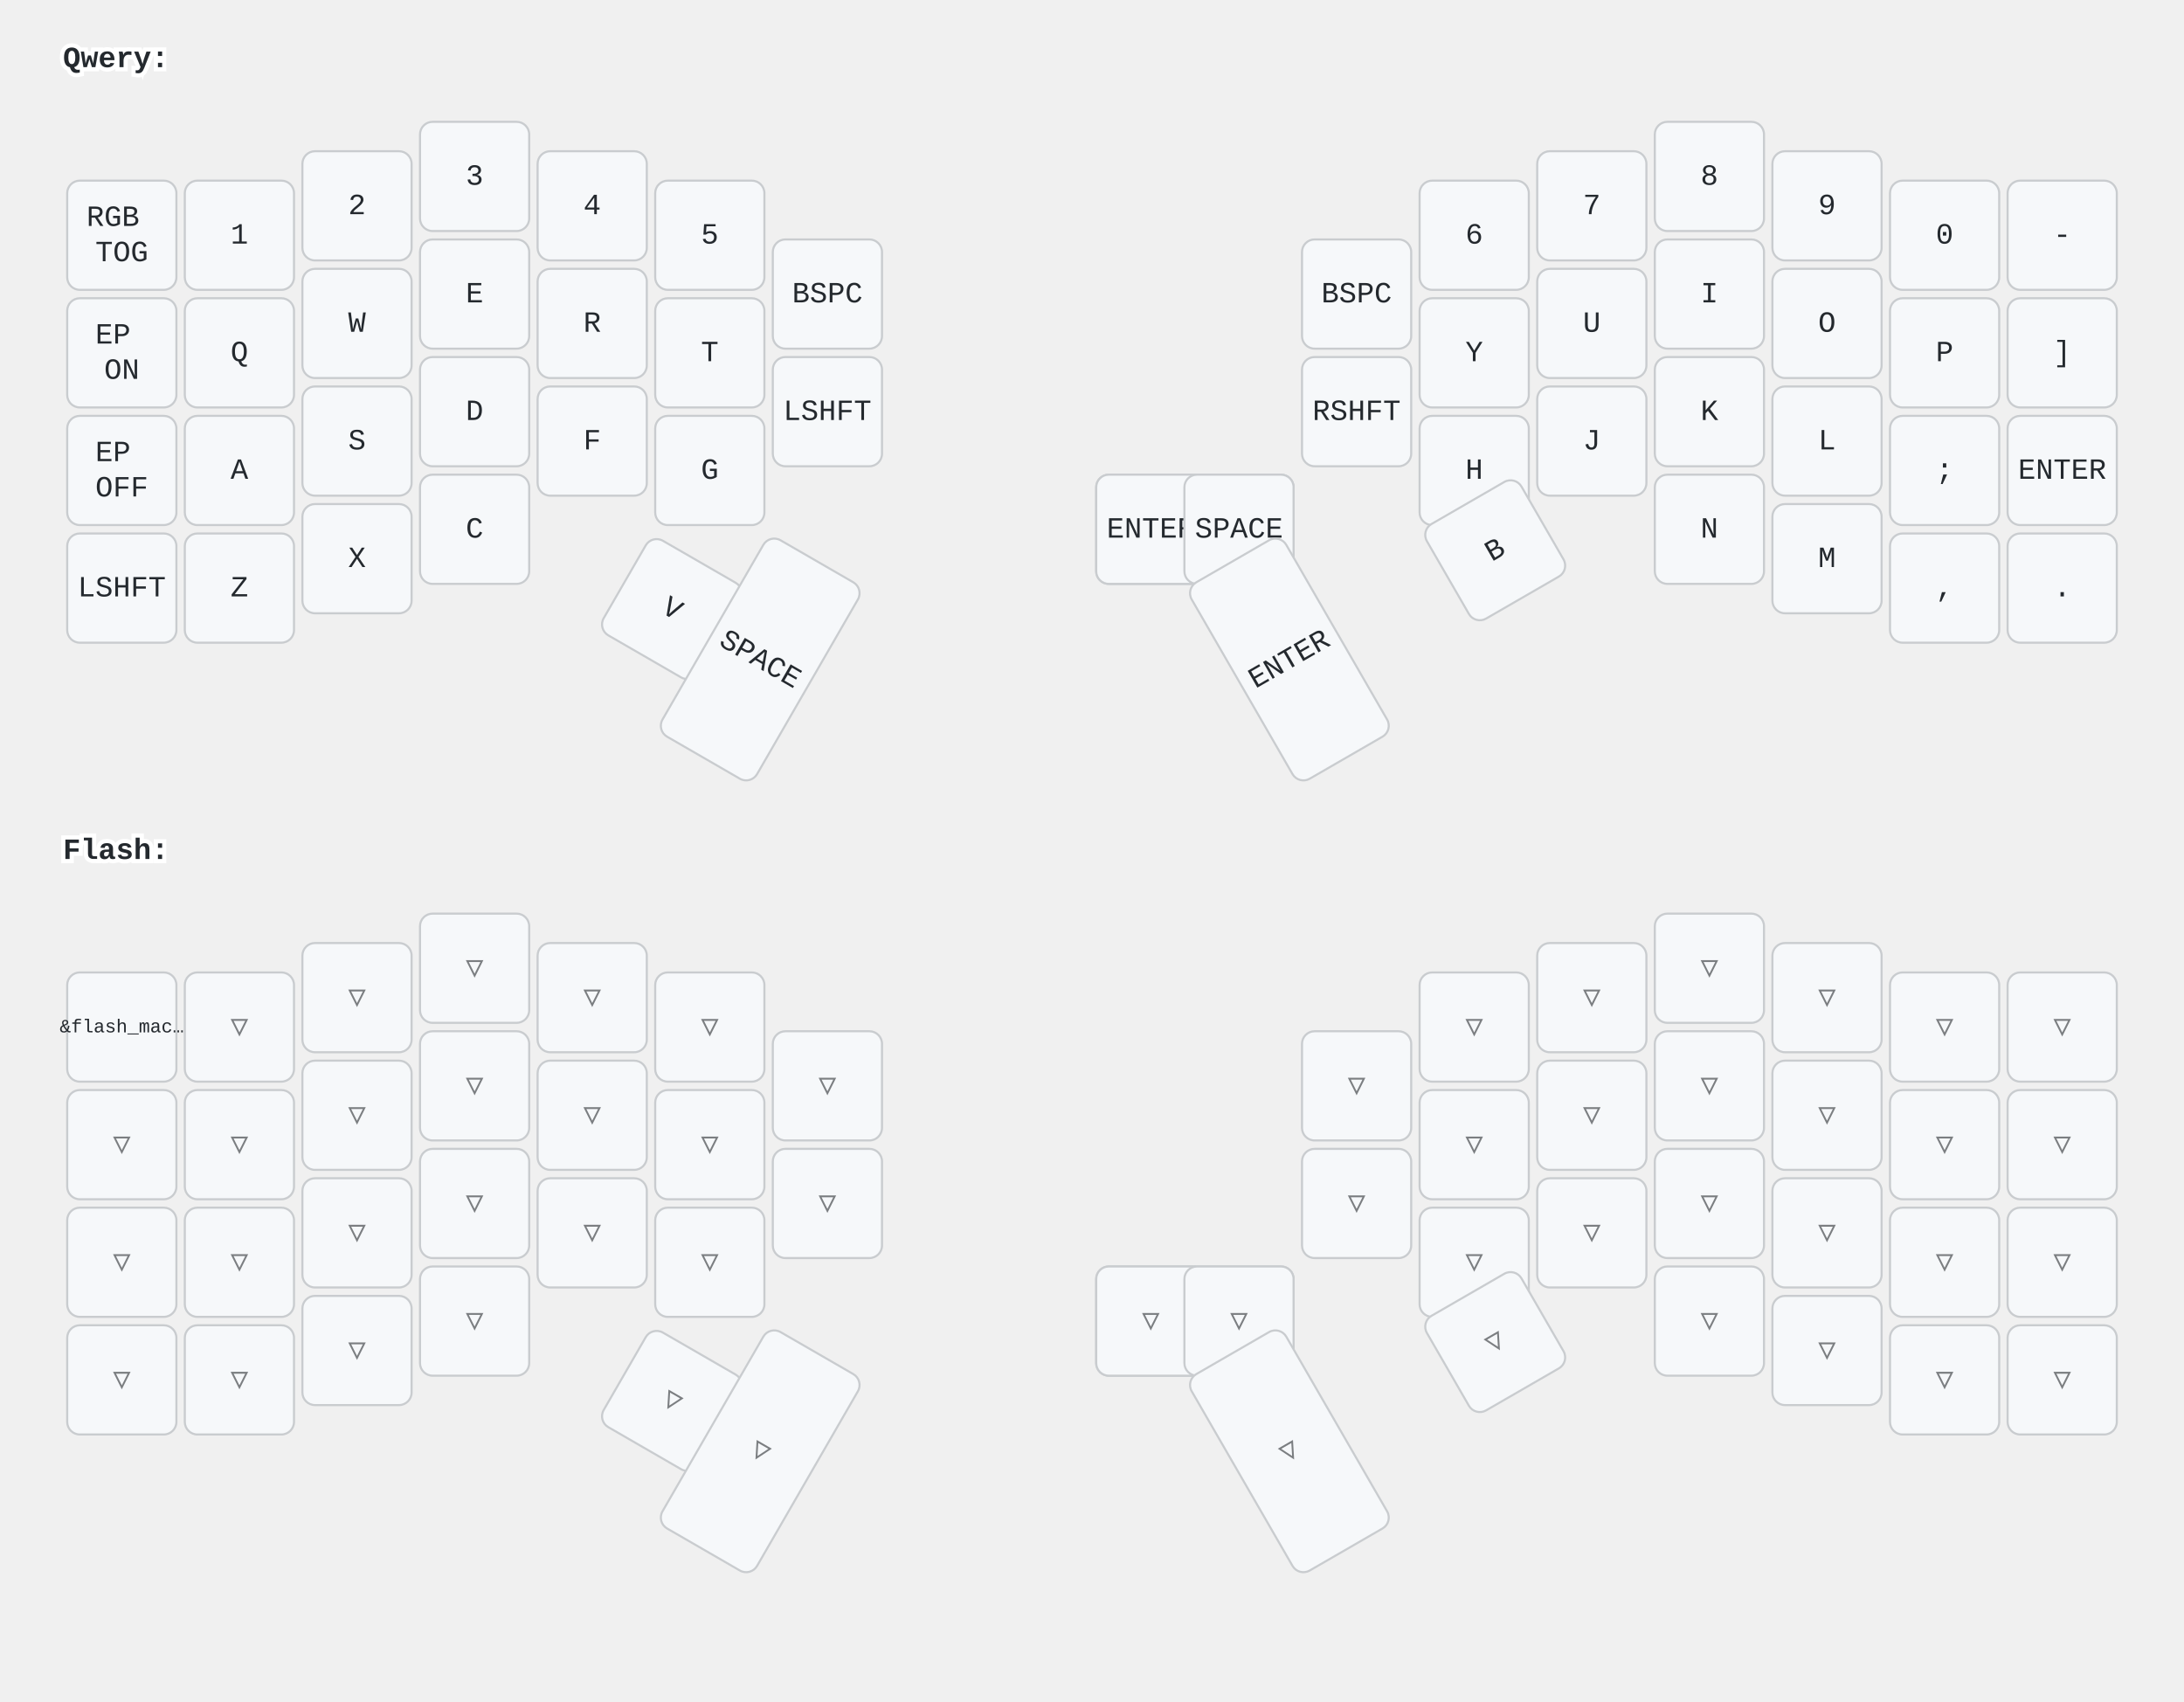
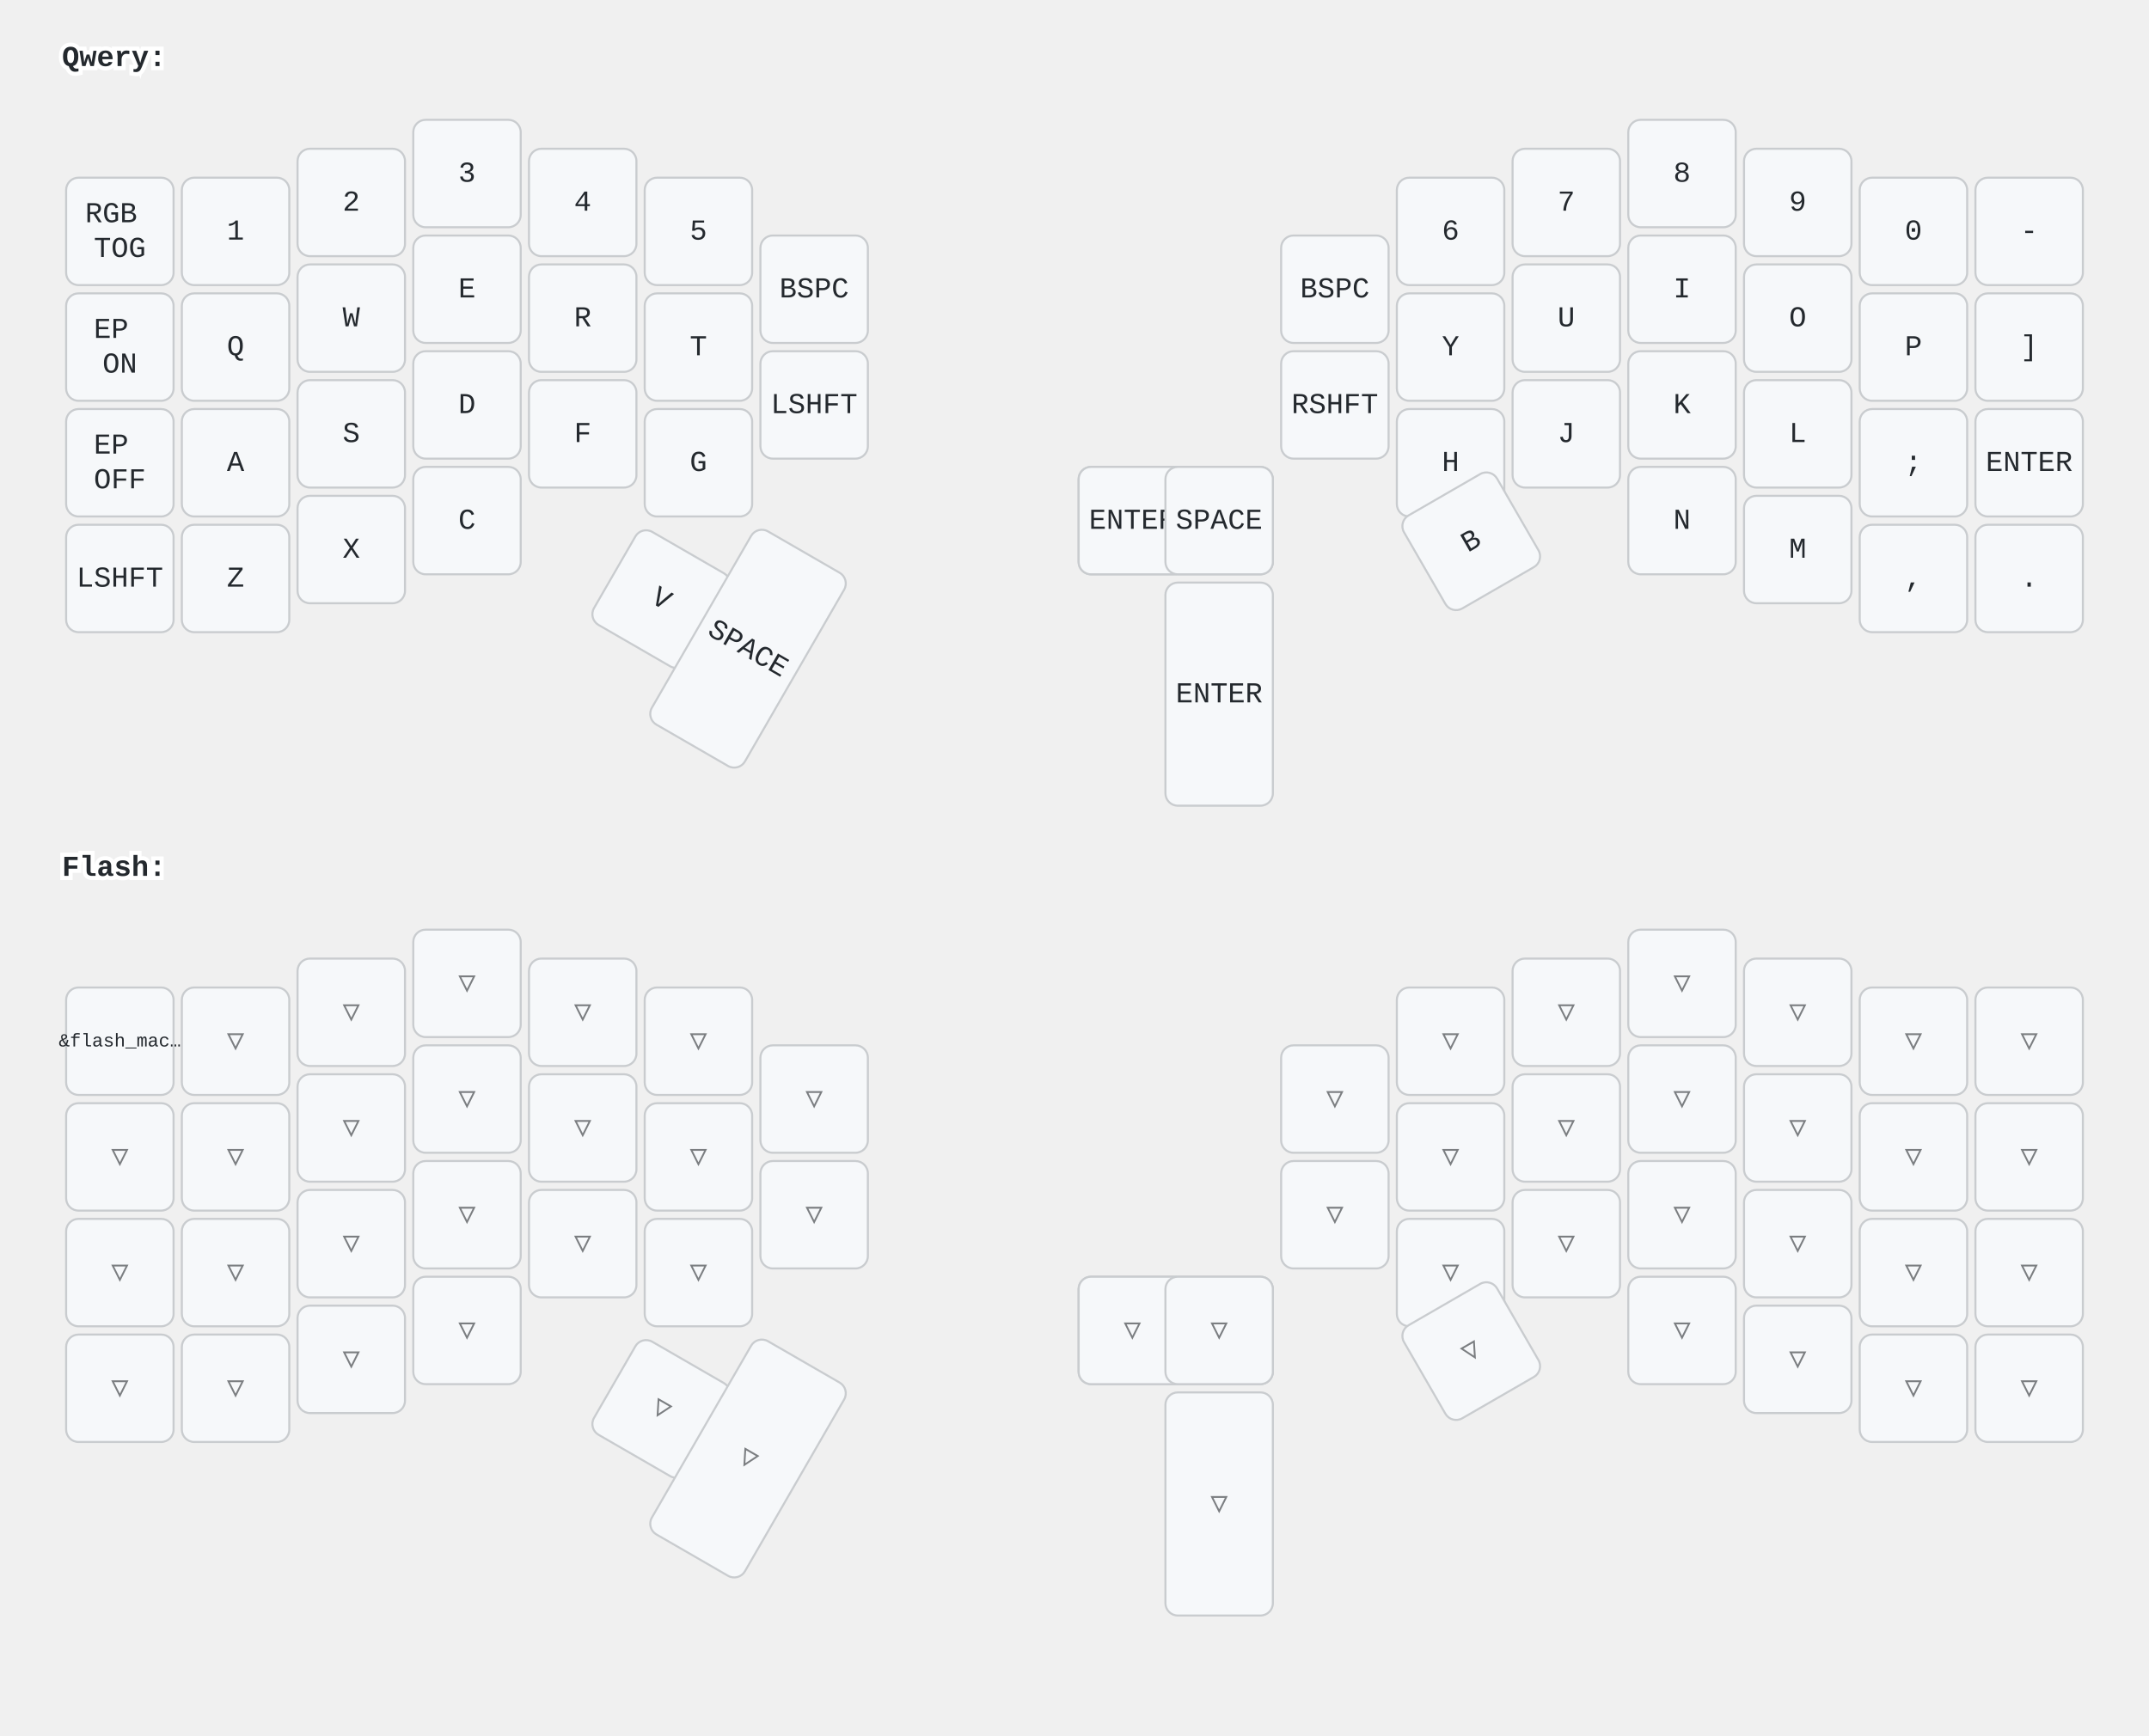
- <svg xmlns="http://www.w3.org/2000/svg" width="1040" height="810" viewBox="0 0 1040 810" class="keymap">
+ <svg xmlns="http://www.w3.org/2000/svg" width="1040" height="840" viewBox="0 0 1040 840" class="keymap">
  <style>/* inherit to force styles through use tags */
svg path {
    fill: inherit;
}

/* font and background color specifications */
svg.keymap {
    font-family: SFMono-Regular,Consolas,Liberation Mono,Menlo,monospace;
    font-size: 14px;
    font-kerning: normal;
    text-rendering: optimizeLegibility;
    fill: #24292e;
}

/* default key styling */
rect.key {
    fill: #f6f8fa;
}

rect.key, rect.combo {
    stroke: #c9cccf;
    stroke-width: 1;
}

/* default key side styling, only used is draw_key_sides is set */
rect.side {
    filter: brightness(90%);
}

/* color accent for combo boxes */
rect.combo, rect.combo-separate {
    fill: #cdf;
}

/* color accent for held keys */
rect.held, rect.combo.held {
    fill: #fdd;
}

/* color accent for ghost (optional) keys */
rect.ghost, rect.combo.ghost {
    stroke-dasharray: 4, 4;
    stroke-width: 2;
}

text {
    text-anchor: middle;
    dominant-baseline: middle;
}

/* styling for layer labels */
text.label {
    font-weight: bold;
    text-anchor: start;
    stroke: white;
    stroke-width: 4;
    paint-order: stroke;
}

/* styling for optional footer */
text.footer {
    text-anchor: end;
    dominant-baseline: auto;
    stroke: white;
    stroke-width: 4;
    paint-order: stroke;
}

/* styling for combo tap, and key hold/shifted label text */
text.combo, text.hold, text.shifted {
    font-size: 11px;
}

text.hold {
    text-anchor: middle;
    dominant-baseline: auto;
}

text.shifted {
    text-anchor: middle;
    dominant-baseline: hanging;
}

text.layer-activator {
    text-decoration: underline;
}

/* styling for hold/shifted label text in combo box */
text.combo.hold, text.combo.shifted {
    font-size: 8px;
}

/* lighter symbol for transparent keys */
text.trans {
    fill: #7b7e81;
}

/* styling for combo dendrons */
path.combo {
    stroke-width: 1;
    stroke: gray;
    fill: none;
}

/* Start Tabler Icons Cleanup */
/* cannot use height/width with glyphs */
.icon-tabler &gt; path {
    fill: inherit;
    stroke: inherit;
    stroke-width: 2;
}
/* hide tabler's default box */
.icon-tabler &gt; path[stroke="none"][fill="none"] {
    visibility: hidden;
}
/* End Tabler Icons Cleanup */
</style>
  <g transform="translate(30, 0)" class="layer-Qwery">
    <text x="0" y="28" class="label" id="Qwery">Qwery:</text>
    <g transform="translate(0, 56)">
      <g transform="translate(28, 56)" class="key keypos-0">
        <rect rx="6" ry="6" x="-26" y="-26" width="52" height="52" class="key" />
        <text x="0" y="0" class="key tap">
          <tspan x="0" dy="-0.6em">RGB</tspan>
          <tspan x="0" dy="1.2em">TOG</tspan>
        </text>
      </g>
      <g transform="translate(84, 56)" class="key keypos-1">
        <rect rx="6" ry="6" x="-26" y="-26" width="52" height="52" class="key" />
        <text x="0" y="0" class="key tap">1</text>
      </g>
      <g transform="translate(140, 42)" class="key keypos-2">
        <rect rx="6" ry="6" x="-26" y="-26" width="52" height="52" class="key" />
        <text x="0" y="0" class="key tap">2</text>
      </g>
      <g transform="translate(196, 28)" class="key keypos-3">
        <rect rx="6" ry="6" x="-26" y="-26" width="52" height="52" class="key" />
        <text x="0" y="0" class="key tap">3</text>
      </g>
      <g transform="translate(252, 42)" class="key keypos-4">
        <rect rx="6" ry="6" x="-26" y="-26" width="52" height="52" class="key" />
        <text x="0" y="0" class="key tap">4</text>
      </g>
      <g transform="translate(308, 56)" class="key keypos-5">
        <rect rx="6" ry="6" x="-26" y="-26" width="52" height="52" class="key" />
        <text x="0" y="0" class="key tap">5</text>
      </g>
      <g transform="translate(364, 84)" class="key keypos-6">
        <rect rx="6" ry="6" x="-26" y="-26" width="52" height="52" class="key" />
        <text x="0" y="0" class="key tap">BSPC</text>
      </g>
      <g transform="translate(616, 84)" class="key keypos-7">
        <rect rx="6" ry="6" x="-26" y="-26" width="52" height="52" class="key" />
        <text x="0" y="0" class="key tap">BSPC</text>
      </g>
      <g transform="translate(672, 56)" class="key keypos-8">
        <rect rx="6" ry="6" x="-26" y="-26" width="52" height="52" class="key" />
        <text x="0" y="0" class="key tap">6</text>
      </g>
      <g transform="translate(728, 42)" class="key keypos-9">
        <rect rx="6" ry="6" x="-26" y="-26" width="52" height="52" class="key" />
        <text x="0" y="0" class="key tap">7</text>
      </g>
      <g transform="translate(784, 28)" class="key keypos-10">
        <rect rx="6" ry="6" x="-26" y="-26" width="52" height="52" class="key" />
        <text x="0" y="0" class="key tap">8</text>
      </g>
      <g transform="translate(840, 42)" class="key keypos-11">
        <rect rx="6" ry="6" x="-26" y="-26" width="52" height="52" class="key" />
        <text x="0" y="0" class="key tap">9</text>
      </g>
      <g transform="translate(896, 56)" class="key keypos-12">
        <rect rx="6" ry="6" x="-26" y="-26" width="52" height="52" class="key" />
        <text x="0" y="0" class="key tap">0</text>
      </g>
      <g transform="translate(952, 56)" class="key keypos-13">
        <rect rx="6" ry="6" x="-26" y="-26" width="52" height="52" class="key" />
        <text x="0" y="0" class="key tap">-</text>
      </g>
      <g transform="translate(28, 112)" class="key keypos-14">
        <rect rx="6" ry="6" x="-26" y="-26" width="52" height="52" class="key" />
        <text x="0" y="0" class="key tap">
          <tspan x="0" dy="-0.6em">EP</tspan>
          <tspan x="0" dy="1.2em">ON</tspan>
        </text>
      </g>
      <g transform="translate(84, 112)" class="key keypos-15">
        <rect rx="6" ry="6" x="-26" y="-26" width="52" height="52" class="key" />
        <text x="0" y="0" class="key tap">Q</text>
      </g>
      <g transform="translate(140, 98)" class="key keypos-16">
        <rect rx="6" ry="6" x="-26" y="-26" width="52" height="52" class="key" />
        <text x="0" y="0" class="key tap">W</text>
      </g>
      <g transform="translate(196, 84)" class="key keypos-17">
        <rect rx="6" ry="6" x="-26" y="-26" width="52" height="52" class="key" />
        <text x="0" y="0" class="key tap">E</text>
      </g>
      <g transform="translate(252, 98)" class="key keypos-18">
        <rect rx="6" ry="6" x="-26" y="-26" width="52" height="52" class="key" />
        <text x="0" y="0" class="key tap">R</text>
      </g>
      <g transform="translate(308, 112)" class="key keypos-19">
        <rect rx="6" ry="6" x="-26" y="-26" width="52" height="52" class="key" />
        <text x="0" y="0" class="key tap">T</text>
      </g>
      <g transform="translate(364, 140)" class="key keypos-20">
        <rect rx="6" ry="6" x="-26" y="-26" width="52" height="52" class="key" />
        <text x="0" y="0" class="key tap">LSHFT</text>
      </g>
      <g transform="translate(616, 140)" class="key keypos-21">
        <rect rx="6" ry="6" x="-26" y="-26" width="52" height="52" class="key" />
        <text x="0" y="0" class="key tap">RSHFT</text>
      </g>
      <g transform="translate(672, 112)" class="key keypos-22">
        <rect rx="6" ry="6" x="-26" y="-26" width="52" height="52" class="key" />
        <text x="0" y="0" class="key tap">Y</text>
      </g>
      <g transform="translate(728, 98)" class="key keypos-23">
        <rect rx="6" ry="6" x="-26" y="-26" width="52" height="52" class="key" />
        <text x="0" y="0" class="key tap">U</text>
      </g>
      <g transform="translate(784, 84)" class="key keypos-24">
        <rect rx="6" ry="6" x="-26" y="-26" width="52" height="52" class="key" />
        <text x="0" y="0" class="key tap">I</text>
      </g>
      <g transform="translate(840, 98)" class="key keypos-25">
        <rect rx="6" ry="6" x="-26" y="-26" width="52" height="52" class="key" />
        <text x="0" y="0" class="key tap">O</text>
      </g>
      <g transform="translate(896, 112)" class="key keypos-26">
        <rect rx="6" ry="6" x="-26" y="-26" width="52" height="52" class="key" />
        <text x="0" y="0" class="key tap">P</text>
      </g>
      <g transform="translate(952, 112)" class="key keypos-27">
        <rect rx="6" ry="6" x="-26" y="-26" width="52" height="52" class="key" />
        <text x="0" y="0" class="key tap">]</text>
      </g>
      <g transform="translate(28, 168)" class="key keypos-28">
        <rect rx="6" ry="6" x="-26" y="-26" width="52" height="52" class="key" />
        <text x="0" y="0" class="key tap">
          <tspan x="0" dy="-0.6em">EP</tspan>
          <tspan x="0" dy="1.2em">OFF</tspan>
        </text>
      </g>
      <g transform="translate(84, 168)" class="key keypos-29">
        <rect rx="6" ry="6" x="-26" y="-26" width="52" height="52" class="key" />
        <text x="0" y="0" class="key tap">A</text>
      </g>
      <g transform="translate(140, 154)" class="key keypos-30">
        <rect rx="6" ry="6" x="-26" y="-26" width="52" height="52" class="key" />
        <text x="0" y="0" class="key tap">S</text>
      </g>
      <g transform="translate(196, 140)" class="key keypos-31">
        <rect rx="6" ry="6" x="-26" y="-26" width="52" height="52" class="key" />
        <text x="0" y="0" class="key tap">D</text>
      </g>
      <g transform="translate(252, 154)" class="key keypos-32">
        <rect rx="6" ry="6" x="-26" y="-26" width="52" height="52" class="key" />
        <text x="0" y="0" class="key tap">F</text>
      </g>
      <g transform="translate(308, 168)" class="key keypos-33">
        <rect rx="6" ry="6" x="-26" y="-26" width="52" height="52" class="key" />
        <text x="0" y="0" class="key tap">G</text>
      </g>
      <g transform="translate(518, 196)" class="key keypos-34">
        <rect rx="6" ry="6" x="-26" y="-26" width="52" height="52" class="key" />
        <text x="0" y="0" class="key tap">TAB</text>
      </g>
      <g transform="translate(560, 196)" class="key keypos-35">
        <rect rx="6" ry="6" x="-26" y="-26" width="52" height="52" class="key" />
        <text x="0" y="0" class="key tap">TAB</text>
      </g>
      <g transform="translate(672, 168)" class="key keypos-36">
        <rect rx="6" ry="6" x="-26" y="-26" width="52" height="52" class="key" />
        <text x="0" y="0" class="key tap">H</text>
      </g>
      <g transform="translate(728, 154)" class="key keypos-37">
        <rect rx="6" ry="6" x="-26" y="-26" width="52" height="52" class="key" />
        <text x="0" y="0" class="key tap">J</text>
      </g>
      <g transform="translate(784, 140)" class="key keypos-38">
        <rect rx="6" ry="6" x="-26" y="-26" width="52" height="52" class="key" />
        <text x="0" y="0" class="key tap">K</text>
      </g>
      <g transform="translate(840, 154)" class="key keypos-39">
        <rect rx="6" ry="6" x="-26" y="-26" width="52" height="52" class="key" />
        <text x="0" y="0" class="key tap">L</text>
      </g>
      <g transform="translate(896, 168)" class="key keypos-40">
        <rect rx="6" ry="6" x="-26" y="-26" width="52" height="52" class="key" />
        <text x="0" y="0" class="key tap">;</text>
      </g>
      <g transform="translate(952, 168)" class="key keypos-41">
        <rect rx="6" ry="6" x="-26" y="-26" width="52" height="52" class="key" />
        <text x="0" y="0" class="key tap">ENTER</text>
      </g>
      <g transform="translate(28, 224)" class="key keypos-42">
        <rect rx="6" ry="6" x="-26" y="-26" width="52" height="52" class="key" />
        <text x="0" y="0" class="key tap">LSHFT</text>
      </g>
      <g transform="translate(84, 224)" class="key keypos-43">
        <rect rx="6" ry="6" x="-26" y="-26" width="52" height="52" class="key" />
        <text x="0" y="0" class="key tap">Z</text>
      </g>
      <g transform="translate(140, 210)" class="key keypos-44">
        <rect rx="6" ry="6" x="-26" y="-26" width="52" height="52" class="key" />
        <text x="0" y="0" class="key tap">X</text>
      </g>
      <g transform="translate(196, 196)" class="key keypos-45">
        <rect rx="6" ry="6" x="-26" y="-26" width="52" height="52" class="key" />
        <text x="0" y="0" class="key tap">C</text>
      </g>
      <g transform="translate(290, 234) rotate(30.0)" class="key keypos-46">
        <rect rx="6" ry="6" x="-26" y="-26" width="52" height="52" class="key" />
        <text x="0" y="0" class="key tap">V</text>
      </g>
      <g transform="translate(332, 258) rotate(30.0)" class="key keypos-47">
        <rect rx="6" ry="6" x="-26" y="-54" width="52" height="108" class="key" />
        <text x="0" y="0" class="key tap">SPACE</text>
      </g>
      <g transform="translate(518, 196)" class="key keypos-48">
        <rect rx="6" ry="6" x="-26" y="-26" width="52" height="52" class="key" />
        <text x="0" y="0" class="key tap">ENTER</text>
      </g>
      <g transform="translate(560, 196)" class="key keypos-49">
        <rect rx="6" ry="6" x="-26" y="-26" width="52" height="52" class="key" />
        <text x="0" y="0" class="key tap">SPACE</text>
      </g>
-       <g transform="translate(584, 258) rotate(-30.0)" class="key keypos-50">
+       <g transform="translate(560, 280)" class="key keypos-50">
        <rect rx="6" ry="6" x="-26" y="-54" width="52" height="108" class="key" />
        <text x="0" y="0" class="key tap">ENTER</text>
      </g>
      <g transform="translate(682, 206) rotate(-30.0)" class="key keypos-51">
        <rect rx="6" ry="6" x="-26" y="-26" width="52" height="52" class="key" />
        <text x="0" y="0" class="key tap">B</text>
      </g>
      <g transform="translate(784, 196)" class="key keypos-52">
        <rect rx="6" ry="6" x="-26" y="-26" width="52" height="52" class="key" />
        <text x="0" y="0" class="key tap">N</text>
      </g>
      <g transform="translate(840, 210)" class="key keypos-53">
        <rect rx="6" ry="6" x="-26" y="-26" width="52" height="52" class="key" />
        <text x="0" y="0" class="key tap">M</text>
      </g>
      <g transform="translate(896, 224)" class="key keypos-54">
        <rect rx="6" ry="6" x="-26" y="-26" width="52" height="52" class="key" />
        <text x="0" y="0" class="key tap">,</text>
      </g>
      <g transform="translate(952, 224)" class="key keypos-55">
        <rect rx="6" ry="6" x="-26" y="-26" width="52" height="52" class="key" />
        <text x="0" y="0" class="key tap">.</text>
      </g>
    </g>
  </g>
-   <g transform="translate(30, 377)" class="layer-Flash">
+   <g transform="translate(30, 392)" class="layer-Flash">
    <text x="0" y="28" class="label" id="Flash">Flash:</text>
    <g transform="translate(0, 56)">
      <g transform="translate(28, 56)" class="key keypos-0">
        <rect rx="6" ry="6" x="-26" y="-26" width="52" height="52" class="key" />
        <text x="0" y="0" class="key tap">
          <tspan style="font-size: 64%">&amp;flash_mac…</tspan>
        </text>
      </g>
      <g transform="translate(84, 56)" class="key trans keypos-1">
        <rect rx="6" ry="6" x="-26" y="-26" width="52" height="52" class="key trans" />
        <text x="0" y="0" class="key trans tap">▽</text>
      </g>
      <g transform="translate(140, 42)" class="key trans keypos-2">
        <rect rx="6" ry="6" x="-26" y="-26" width="52" height="52" class="key trans" />
        <text x="0" y="0" class="key trans tap">▽</text>
      </g>
      <g transform="translate(196, 28)" class="key trans keypos-3">
        <rect rx="6" ry="6" x="-26" y="-26" width="52" height="52" class="key trans" />
        <text x="0" y="0" class="key trans tap">▽</text>
      </g>
      <g transform="translate(252, 42)" class="key trans keypos-4">
        <rect rx="6" ry="6" x="-26" y="-26" width="52" height="52" class="key trans" />
        <text x="0" y="0" class="key trans tap">▽</text>
      </g>
      <g transform="translate(308, 56)" class="key trans keypos-5">
        <rect rx="6" ry="6" x="-26" y="-26" width="52" height="52" class="key trans" />
        <text x="0" y="0" class="key trans tap">▽</text>
      </g>
      <g transform="translate(364, 84)" class="key trans keypos-6">
        <rect rx="6" ry="6" x="-26" y="-26" width="52" height="52" class="key trans" />
        <text x="0" y="0" class="key trans tap">▽</text>
      </g>
      <g transform="translate(616, 84)" class="key trans keypos-7">
        <rect rx="6" ry="6" x="-26" y="-26" width="52" height="52" class="key trans" />
        <text x="0" y="0" class="key trans tap">▽</text>
      </g>
      <g transform="translate(672, 56)" class="key trans keypos-8">
        <rect rx="6" ry="6" x="-26" y="-26" width="52" height="52" class="key trans" />
        <text x="0" y="0" class="key trans tap">▽</text>
      </g>
      <g transform="translate(728, 42)" class="key trans keypos-9">
        <rect rx="6" ry="6" x="-26" y="-26" width="52" height="52" class="key trans" />
        <text x="0" y="0" class="key trans tap">▽</text>
      </g>
      <g transform="translate(784, 28)" class="key trans keypos-10">
        <rect rx="6" ry="6" x="-26" y="-26" width="52" height="52" class="key trans" />
        <text x="0" y="0" class="key trans tap">▽</text>
      </g>
      <g transform="translate(840, 42)" class="key trans keypos-11">
        <rect rx="6" ry="6" x="-26" y="-26" width="52" height="52" class="key trans" />
        <text x="0" y="0" class="key trans tap">▽</text>
      </g>
      <g transform="translate(896, 56)" class="key trans keypos-12">
        <rect rx="6" ry="6" x="-26" y="-26" width="52" height="52" class="key trans" />
        <text x="0" y="0" class="key trans tap">▽</text>
      </g>
      <g transform="translate(952, 56)" class="key trans keypos-13">
        <rect rx="6" ry="6" x="-26" y="-26" width="52" height="52" class="key trans" />
        <text x="0" y="0" class="key trans tap">▽</text>
      </g>
      <g transform="translate(28, 112)" class="key trans keypos-14">
        <rect rx="6" ry="6" x="-26" y="-26" width="52" height="52" class="key trans" />
        <text x="0" y="0" class="key trans tap">▽</text>
      </g>
      <g transform="translate(84, 112)" class="key trans keypos-15">
        <rect rx="6" ry="6" x="-26" y="-26" width="52" height="52" class="key trans" />
        <text x="0" y="0" class="key trans tap">▽</text>
      </g>
      <g transform="translate(140, 98)" class="key trans keypos-16">
        <rect rx="6" ry="6" x="-26" y="-26" width="52" height="52" class="key trans" />
        <text x="0" y="0" class="key trans tap">▽</text>
      </g>
      <g transform="translate(196, 84)" class="key trans keypos-17">
        <rect rx="6" ry="6" x="-26" y="-26" width="52" height="52" class="key trans" />
        <text x="0" y="0" class="key trans tap">▽</text>
      </g>
      <g transform="translate(252, 98)" class="key trans keypos-18">
        <rect rx="6" ry="6" x="-26" y="-26" width="52" height="52" class="key trans" />
        <text x="0" y="0" class="key trans tap">▽</text>
      </g>
      <g transform="translate(308, 112)" class="key trans keypos-19">
        <rect rx="6" ry="6" x="-26" y="-26" width="52" height="52" class="key trans" />
        <text x="0" y="0" class="key trans tap">▽</text>
      </g>
      <g transform="translate(364, 140)" class="key trans keypos-20">
        <rect rx="6" ry="6" x="-26" y="-26" width="52" height="52" class="key trans" />
        <text x="0" y="0" class="key trans tap">▽</text>
      </g>
      <g transform="translate(616, 140)" class="key trans keypos-21">
        <rect rx="6" ry="6" x="-26" y="-26" width="52" height="52" class="key trans" />
        <text x="0" y="0" class="key trans tap">▽</text>
      </g>
      <g transform="translate(672, 112)" class="key trans keypos-22">
        <rect rx="6" ry="6" x="-26" y="-26" width="52" height="52" class="key trans" />
        <text x="0" y="0" class="key trans tap">▽</text>
      </g>
      <g transform="translate(728, 98)" class="key trans keypos-23">
        <rect rx="6" ry="6" x="-26" y="-26" width="52" height="52" class="key trans" />
        <text x="0" y="0" class="key trans tap">▽</text>
      </g>
      <g transform="translate(784, 84)" class="key trans keypos-24">
        <rect rx="6" ry="6" x="-26" y="-26" width="52" height="52" class="key trans" />
        <text x="0" y="0" class="key trans tap">▽</text>
      </g>
      <g transform="translate(840, 98)" class="key trans keypos-25">
        <rect rx="6" ry="6" x="-26" y="-26" width="52" height="52" class="key trans" />
        <text x="0" y="0" class="key trans tap">▽</text>
      </g>
      <g transform="translate(896, 112)" class="key trans keypos-26">
        <rect rx="6" ry="6" x="-26" y="-26" width="52" height="52" class="key trans" />
        <text x="0" y="0" class="key trans tap">▽</text>
      </g>
      <g transform="translate(952, 112)" class="key trans keypos-27">
        <rect rx="6" ry="6" x="-26" y="-26" width="52" height="52" class="key trans" />
        <text x="0" y="0" class="key trans tap">▽</text>
      </g>
      <g transform="translate(28, 168)" class="key trans keypos-28">
        <rect rx="6" ry="6" x="-26" y="-26" width="52" height="52" class="key trans" />
        <text x="0" y="0" class="key trans tap">▽</text>
      </g>
      <g transform="translate(84, 168)" class="key trans keypos-29">
        <rect rx="6" ry="6" x="-26" y="-26" width="52" height="52" class="key trans" />
        <text x="0" y="0" class="key trans tap">▽</text>
      </g>
      <g transform="translate(140, 154)" class="key trans keypos-30">
        <rect rx="6" ry="6" x="-26" y="-26" width="52" height="52" class="key trans" />
        <text x="0" y="0" class="key trans tap">▽</text>
      </g>
      <g transform="translate(196, 140)" class="key trans keypos-31">
        <rect rx="6" ry="6" x="-26" y="-26" width="52" height="52" class="key trans" />
        <text x="0" y="0" class="key trans tap">▽</text>
      </g>
      <g transform="translate(252, 154)" class="key trans keypos-32">
        <rect rx="6" ry="6" x="-26" y="-26" width="52" height="52" class="key trans" />
        <text x="0" y="0" class="key trans tap">▽</text>
      </g>
      <g transform="translate(308, 168)" class="key trans keypos-33">
        <rect rx="6" ry="6" x="-26" y="-26" width="52" height="52" class="key trans" />
        <text x="0" y="0" class="key trans tap">▽</text>
      </g>
      <g transform="translate(518, 196)" class="key trans keypos-34">
        <rect rx="6" ry="6" x="-26" y="-26" width="52" height="52" class="key trans" />
        <text x="0" y="0" class="key trans tap">▽</text>
      </g>
      <g transform="translate(560, 196)" class="key trans keypos-35">
        <rect rx="6" ry="6" x="-26" y="-26" width="52" height="52" class="key trans" />
        <text x="0" y="0" class="key trans tap">▽</text>
      </g>
      <g transform="translate(672, 168)" class="key trans keypos-36">
        <rect rx="6" ry="6" x="-26" y="-26" width="52" height="52" class="key trans" />
        <text x="0" y="0" class="key trans tap">▽</text>
      </g>
      <g transform="translate(728, 154)" class="key trans keypos-37">
        <rect rx="6" ry="6" x="-26" y="-26" width="52" height="52" class="key trans" />
        <text x="0" y="0" class="key trans tap">▽</text>
      </g>
      <g transform="translate(784, 140)" class="key trans keypos-38">
        <rect rx="6" ry="6" x="-26" y="-26" width="52" height="52" class="key trans" />
        <text x="0" y="0" class="key trans tap">▽</text>
      </g>
      <g transform="translate(840, 154)" class="key trans keypos-39">
        <rect rx="6" ry="6" x="-26" y="-26" width="52" height="52" class="key trans" />
        <text x="0" y="0" class="key trans tap">▽</text>
      </g>
      <g transform="translate(896, 168)" class="key trans keypos-40">
        <rect rx="6" ry="6" x="-26" y="-26" width="52" height="52" class="key trans" />
        <text x="0" y="0" class="key trans tap">▽</text>
      </g>
      <g transform="translate(952, 168)" class="key trans keypos-41">
        <rect rx="6" ry="6" x="-26" y="-26" width="52" height="52" class="key trans" />
        <text x="0" y="0" class="key trans tap">▽</text>
      </g>
      <g transform="translate(28, 224)" class="key trans keypos-42">
        <rect rx="6" ry="6" x="-26" y="-26" width="52" height="52" class="key trans" />
        <text x="0" y="0" class="key trans tap">▽</text>
      </g>
      <g transform="translate(84, 224)" class="key trans keypos-43">
        <rect rx="6" ry="6" x="-26" y="-26" width="52" height="52" class="key trans" />
        <text x="0" y="0" class="key trans tap">▽</text>
      </g>
      <g transform="translate(140, 210)" class="key trans keypos-44">
        <rect rx="6" ry="6" x="-26" y="-26" width="52" height="52" class="key trans" />
        <text x="0" y="0" class="key trans tap">▽</text>
      </g>
      <g transform="translate(196, 196)" class="key trans keypos-45">
        <rect rx="6" ry="6" x="-26" y="-26" width="52" height="52" class="key trans" />
        <text x="0" y="0" class="key trans tap">▽</text>
      </g>
      <g transform="translate(290, 234) rotate(30.0)" class="key trans keypos-46">
        <rect rx="6" ry="6" x="-26" y="-26" width="52" height="52" class="key trans" />
        <text x="0" y="0" class="key trans tap">▽</text>
      </g>
      <g transform="translate(332, 258) rotate(30.0)" class="key trans keypos-47">
        <rect rx="6" ry="6" x="-26" y="-54" width="52" height="108" class="key trans" />
        <text x="0" y="0" class="key trans tap">▽</text>
      </g>
      <g transform="translate(518, 196)" class="key trans keypos-48">
        <rect rx="6" ry="6" x="-26" y="-26" width="52" height="52" class="key trans" />
        <text x="0" y="0" class="key trans tap">▽</text>
      </g>
      <g transform="translate(560, 196)" class="key trans keypos-49">
        <rect rx="6" ry="6" x="-26" y="-26" width="52" height="52" class="key trans" />
        <text x="0" y="0" class="key trans tap">▽</text>
      </g>
-       <g transform="translate(584, 258) rotate(-30.0)" class="key trans keypos-50">
+       <g transform="translate(560, 280)" class="key trans keypos-50">
        <rect rx="6" ry="6" x="-26" y="-54" width="52" height="108" class="key trans" />
        <text x="0" y="0" class="key trans tap">▽</text>
      </g>
      <g transform="translate(682, 206) rotate(-30.0)" class="key trans keypos-51">
        <rect rx="6" ry="6" x="-26" y="-26" width="52" height="52" class="key trans" />
        <text x="0" y="0" class="key trans tap">▽</text>
      </g>
      <g transform="translate(784, 196)" class="key trans keypos-52">
        <rect rx="6" ry="6" x="-26" y="-26" width="52" height="52" class="key trans" />
        <text x="0" y="0" class="key trans tap">▽</text>
      </g>
      <g transform="translate(840, 210)" class="key trans keypos-53">
        <rect rx="6" ry="6" x="-26" y="-26" width="52" height="52" class="key trans" />
        <text x="0" y="0" class="key trans tap">▽</text>
      </g>
      <g transform="translate(896, 224)" class="key trans keypos-54">
        <rect rx="6" ry="6" x="-26" y="-26" width="52" height="52" class="key trans" />
        <text x="0" y="0" class="key trans tap">▽</text>
      </g>
      <g transform="translate(952, 224)" class="key trans keypos-55">
        <rect rx="6" ry="6" x="-26" y="-26" width="52" height="52" class="key trans" />
        <text x="0" y="0" class="key trans tap">▽</text>
      </g>
    </g>
  </g>
</svg>
